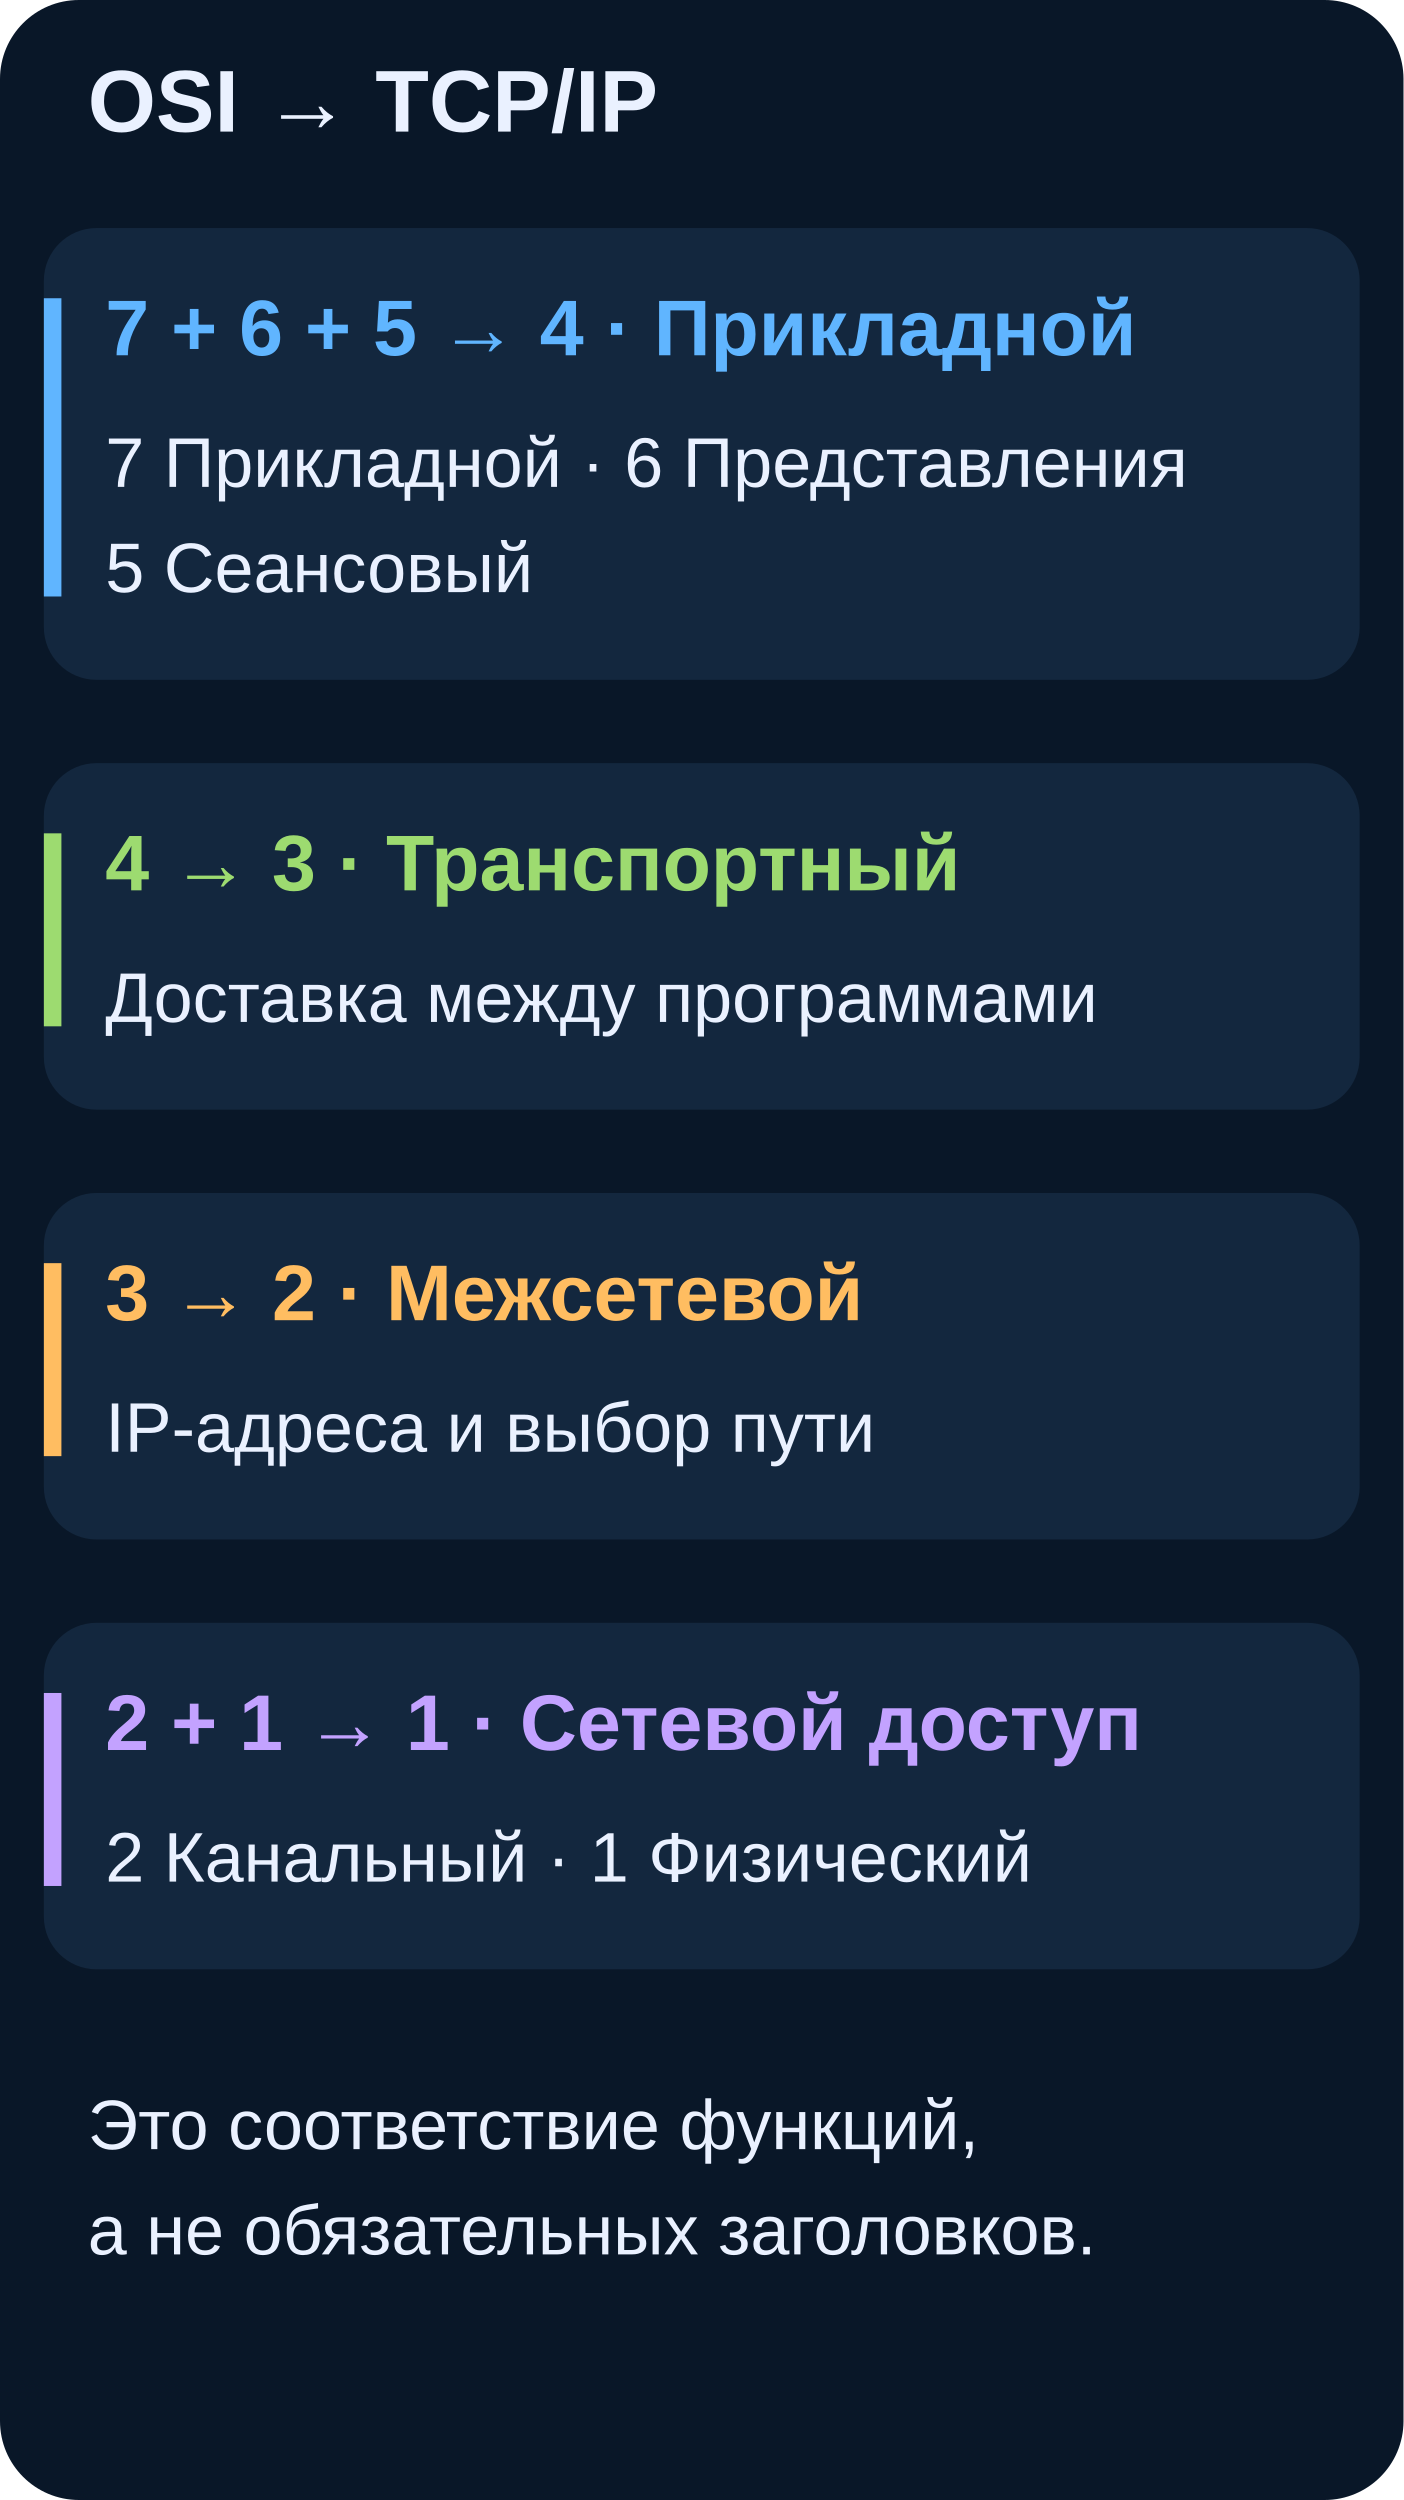
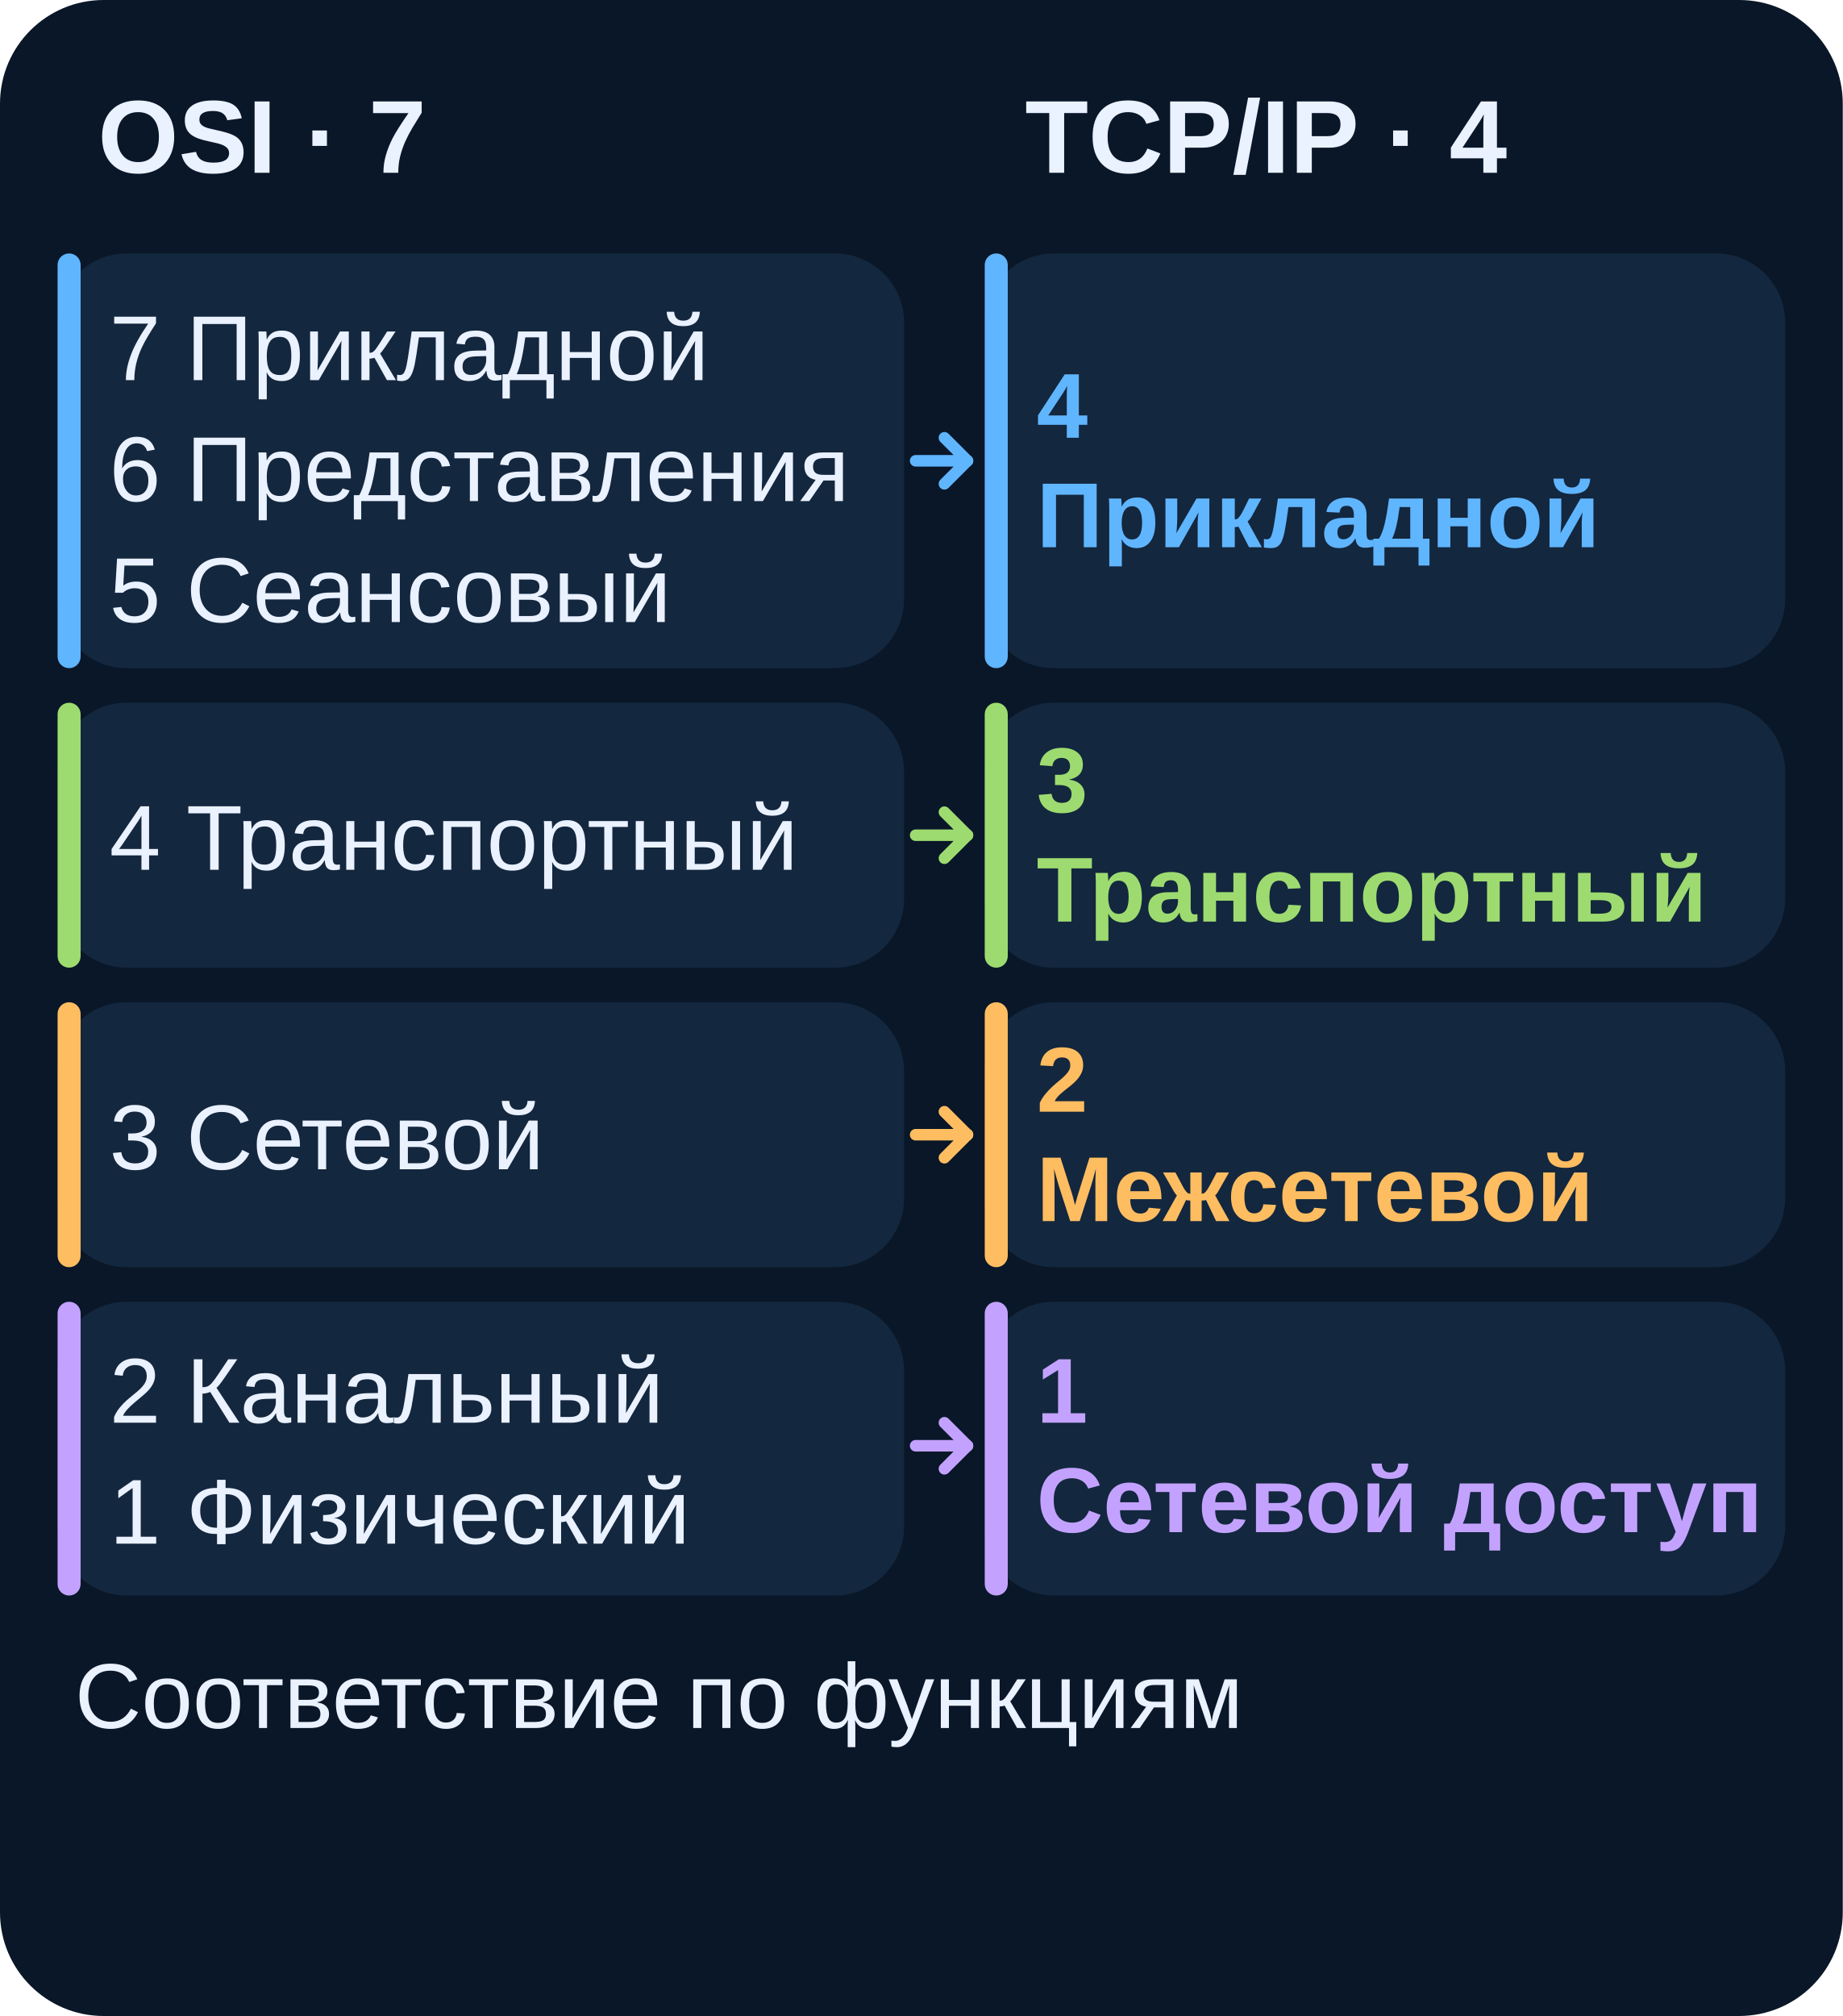
- <svg xmlns="http://www.w3.org/2000/svg" viewBox="0 0 320 570" role="img" aria-labelledby="t">
-   <rect width="320" height="570" rx="18" fill="#091728" />
+ <svg xmlns="http://www.w3.org/2000/svg" viewBox="0 0 320 350" role="img" aria-labelledby="t">
+   <rect width="320" height="350" rx="18" fill="#091728" />
  <g font-family="Arial, sans-serif">
-     <text x="20" y="30" font-size="20" fill="#eaf1ff" font-weight="700">OSI → TCP/IP</text>
-     <rect x="10" y="52" width="300" height="103" rx="12" fill="#13273e" />
-     <path d="M12 68v68" stroke="#60b5ff" stroke-width="4" />
-     <text x="24" y="81" font-size="18" fill="#60b5ff" font-weight="700">7 + 6 + 5 → 4 · Прикладной</text>
-     <text x="24" y="111" font-size="16" fill="#eaf1ff" font-weight="400">7 Прикладной · 6 Представления</text>
-     <text x="24" y="135" font-size="16" fill="#eaf1ff" font-weight="400">5 Сеансовый</text>
-     <rect x="10" y="174" width="300" height="79" rx="12" fill="#13273e" />
-     <path d="M12 190v44" stroke="#9ddb70" stroke-width="4" />
-     <text x="24" y="203" font-size="18" fill="#9ddb70" font-weight="700">4 → 3 · Транспортный</text>
-     <text x="24" y="233" font-size="16" fill="#eaf1ff" font-weight="400">Доставка между программами</text>
-     <rect x="10" y="272" width="300" height="79" rx="12" fill="#13273e" />
-     <path d="M12 288v44" stroke="#ffbd61" stroke-width="4" />
-     <text x="24" y="301" font-size="18" fill="#ffbd61" font-weight="700">3 → 2 · Межсетевой</text>
-     <text x="24" y="331" font-size="16" fill="#eaf1ff" font-weight="400">IP-адреса и выбор пути</text>
-     <rect x="10" y="370" width="300" height="79" rx="12" fill="#13273e" />
-     <path d="M12 386v44" stroke="#c3a2ff" stroke-width="4" />
-     <text x="24" y="399" font-size="18" fill="#c3a2ff" font-weight="700">2 + 1 → 1 · Сетевой доступ</text>
-     <text x="24" y="429" font-size="16" fill="#eaf1ff" font-weight="400">2 Канальный · 1 Физический</text>
-     <text x="20" y="490" font-size="16" fill="#eaf1ff" font-weight="400">Это соответствие функций,</text>
-     <text x="20" y="514" font-size="16" fill="#eaf1ff" font-weight="400">а не обязательных заголовков.</text>
+     <text x="17" y="30" font-size="18" fill="#eaf1ff" font-weight="700">OSI · 7</text>
+     <text x="178" y="30" font-size="18" fill="#eaf1ff" font-weight="700">TCP/IP · 4</text>
+     <rect x="10" y="44" width="147" height="72" rx="12" fill="#13273e" />
+     <rect x="171" y="44" width="139" height="72" rx="12" fill="#13273e" />
+     <rect x="10" y="44" width="4" height="72" rx="2" fill="#60b5ff" />
+     <rect x="171" y="44" width="4" height="72" rx="2" fill="#60b5ff" />
+     <text x="19" y="66" font-size="16" fill="#eaf1ff" font-weight="400">7 Прикладной</text>
+     <text x="19" y="87" font-size="16" fill="#eaf1ff" font-weight="400">6 Представления</text>
+     <text x="19" y="108" font-size="16" fill="#eaf1ff" font-weight="400">5 Сеансовый</text>
+     <path d="M159 80L168 80" stroke="#60b5ff" stroke-width="2" stroke-linecap="round" fill="none" />
+     <path d="M164 76L168 80" stroke="#60b5ff" stroke-width="2" stroke-linecap="round" fill="none" />
+     <path d="M164 84L168 80" stroke="#60b5ff" stroke-width="2" stroke-linecap="round" fill="none" />
+     <text x="180" y="76" font-size="16" fill="#60b5ff" font-weight="700">4</text>
+     <text x="180" y="95" font-size="16" fill="#60b5ff" font-weight="700">Прикладной</text>
+     <rect x="10" y="122" width="147" height="46" rx="12" fill="#13273e" />
+     <rect x="171" y="122" width="139" height="46" rx="12" fill="#13273e" />
+     <rect x="10" y="122" width="4" height="46" rx="2" fill="#9ddb70" />
+     <rect x="171" y="122" width="4" height="46" rx="2" fill="#9ddb70" />
+     <text x="19" y="151" font-size="16" fill="#eaf1ff" font-weight="400">4 Транспортный</text>
+     <path d="M159 145L168 145" stroke="#9ddb70" stroke-width="2" stroke-linecap="round" fill="none" />
+     <path d="M164 141L168 145" stroke="#9ddb70" stroke-width="2" stroke-linecap="round" fill="none" />
+     <path d="M164 149L168 145" stroke="#9ddb70" stroke-width="2" stroke-linecap="round" fill="none" />
+     <text x="180" y="141" font-size="16" fill="#9ddb70" font-weight="700">3</text>
+     <text x="180" y="160" font-size="16" fill="#9ddb70" font-weight="700">Транспортный</text>
+     <rect x="10" y="174" width="147" height="46" rx="12" fill="#13273e" />
+     <rect x="171" y="174" width="139" height="46" rx="12" fill="#13273e" />
+     <rect x="10" y="174" width="4" height="46" rx="2" fill="#ffbd61" />
+     <rect x="171" y="174" width="4" height="46" rx="2" fill="#ffbd61" />
+     <text x="19" y="203" font-size="16" fill="#eaf1ff" font-weight="400">3 Сетевой</text>
+     <path d="M159 197L168 197" stroke="#ffbd61" stroke-width="2" stroke-linecap="round" fill="none" />
+     <path d="M164 193L168 197" stroke="#ffbd61" stroke-width="2" stroke-linecap="round" fill="none" />
+     <path d="M164 201L168 197" stroke="#ffbd61" stroke-width="2" stroke-linecap="round" fill="none" />
+     <text x="180" y="193" font-size="16" fill="#ffbd61" font-weight="700">2</text>
+     <text x="180" y="212" font-size="16" fill="#ffbd61" font-weight="700">Межсетевой</text>
+     <rect x="10" y="226" width="147" height="51" rx="12" fill="#13273e" />
+     <rect x="171" y="226" width="139" height="51" rx="12" fill="#13273e" />
+     <rect x="10" y="226" width="4" height="51" rx="2" fill="#c3a2ff" />
+     <rect x="171" y="226" width="4" height="51" rx="2" fill="#c3a2ff" />
+     <text x="19" y="247" font-size="16" fill="#eaf1ff" font-weight="400">2 Канальный</text>
+     <text x="19" y="268" font-size="16" fill="#eaf1ff" font-weight="400">1 Физический</text>
+     <path d="M159 251L168 251" stroke="#c3a2ff" stroke-width="2" stroke-linecap="round" fill="none" />
+     <path d="M164 247L168 251" stroke="#c3a2ff" stroke-width="2" stroke-linecap="round" fill="none" />
+     <path d="M164 255L168 251" stroke="#c3a2ff" stroke-width="2" stroke-linecap="round" fill="none" />
+     <text x="180" y="247" font-size="16" fill="#c3a2ff" font-weight="700">1</text>
+     <text x="180" y="266" font-size="16" fill="#c3a2ff" font-weight="700">Сетевой доступ</text>
+     <text x="13" y="300" font-size="16" fill="#eaf1ff" font-weight="400">Соответствие по функциям</text>
  </g>
</svg>
